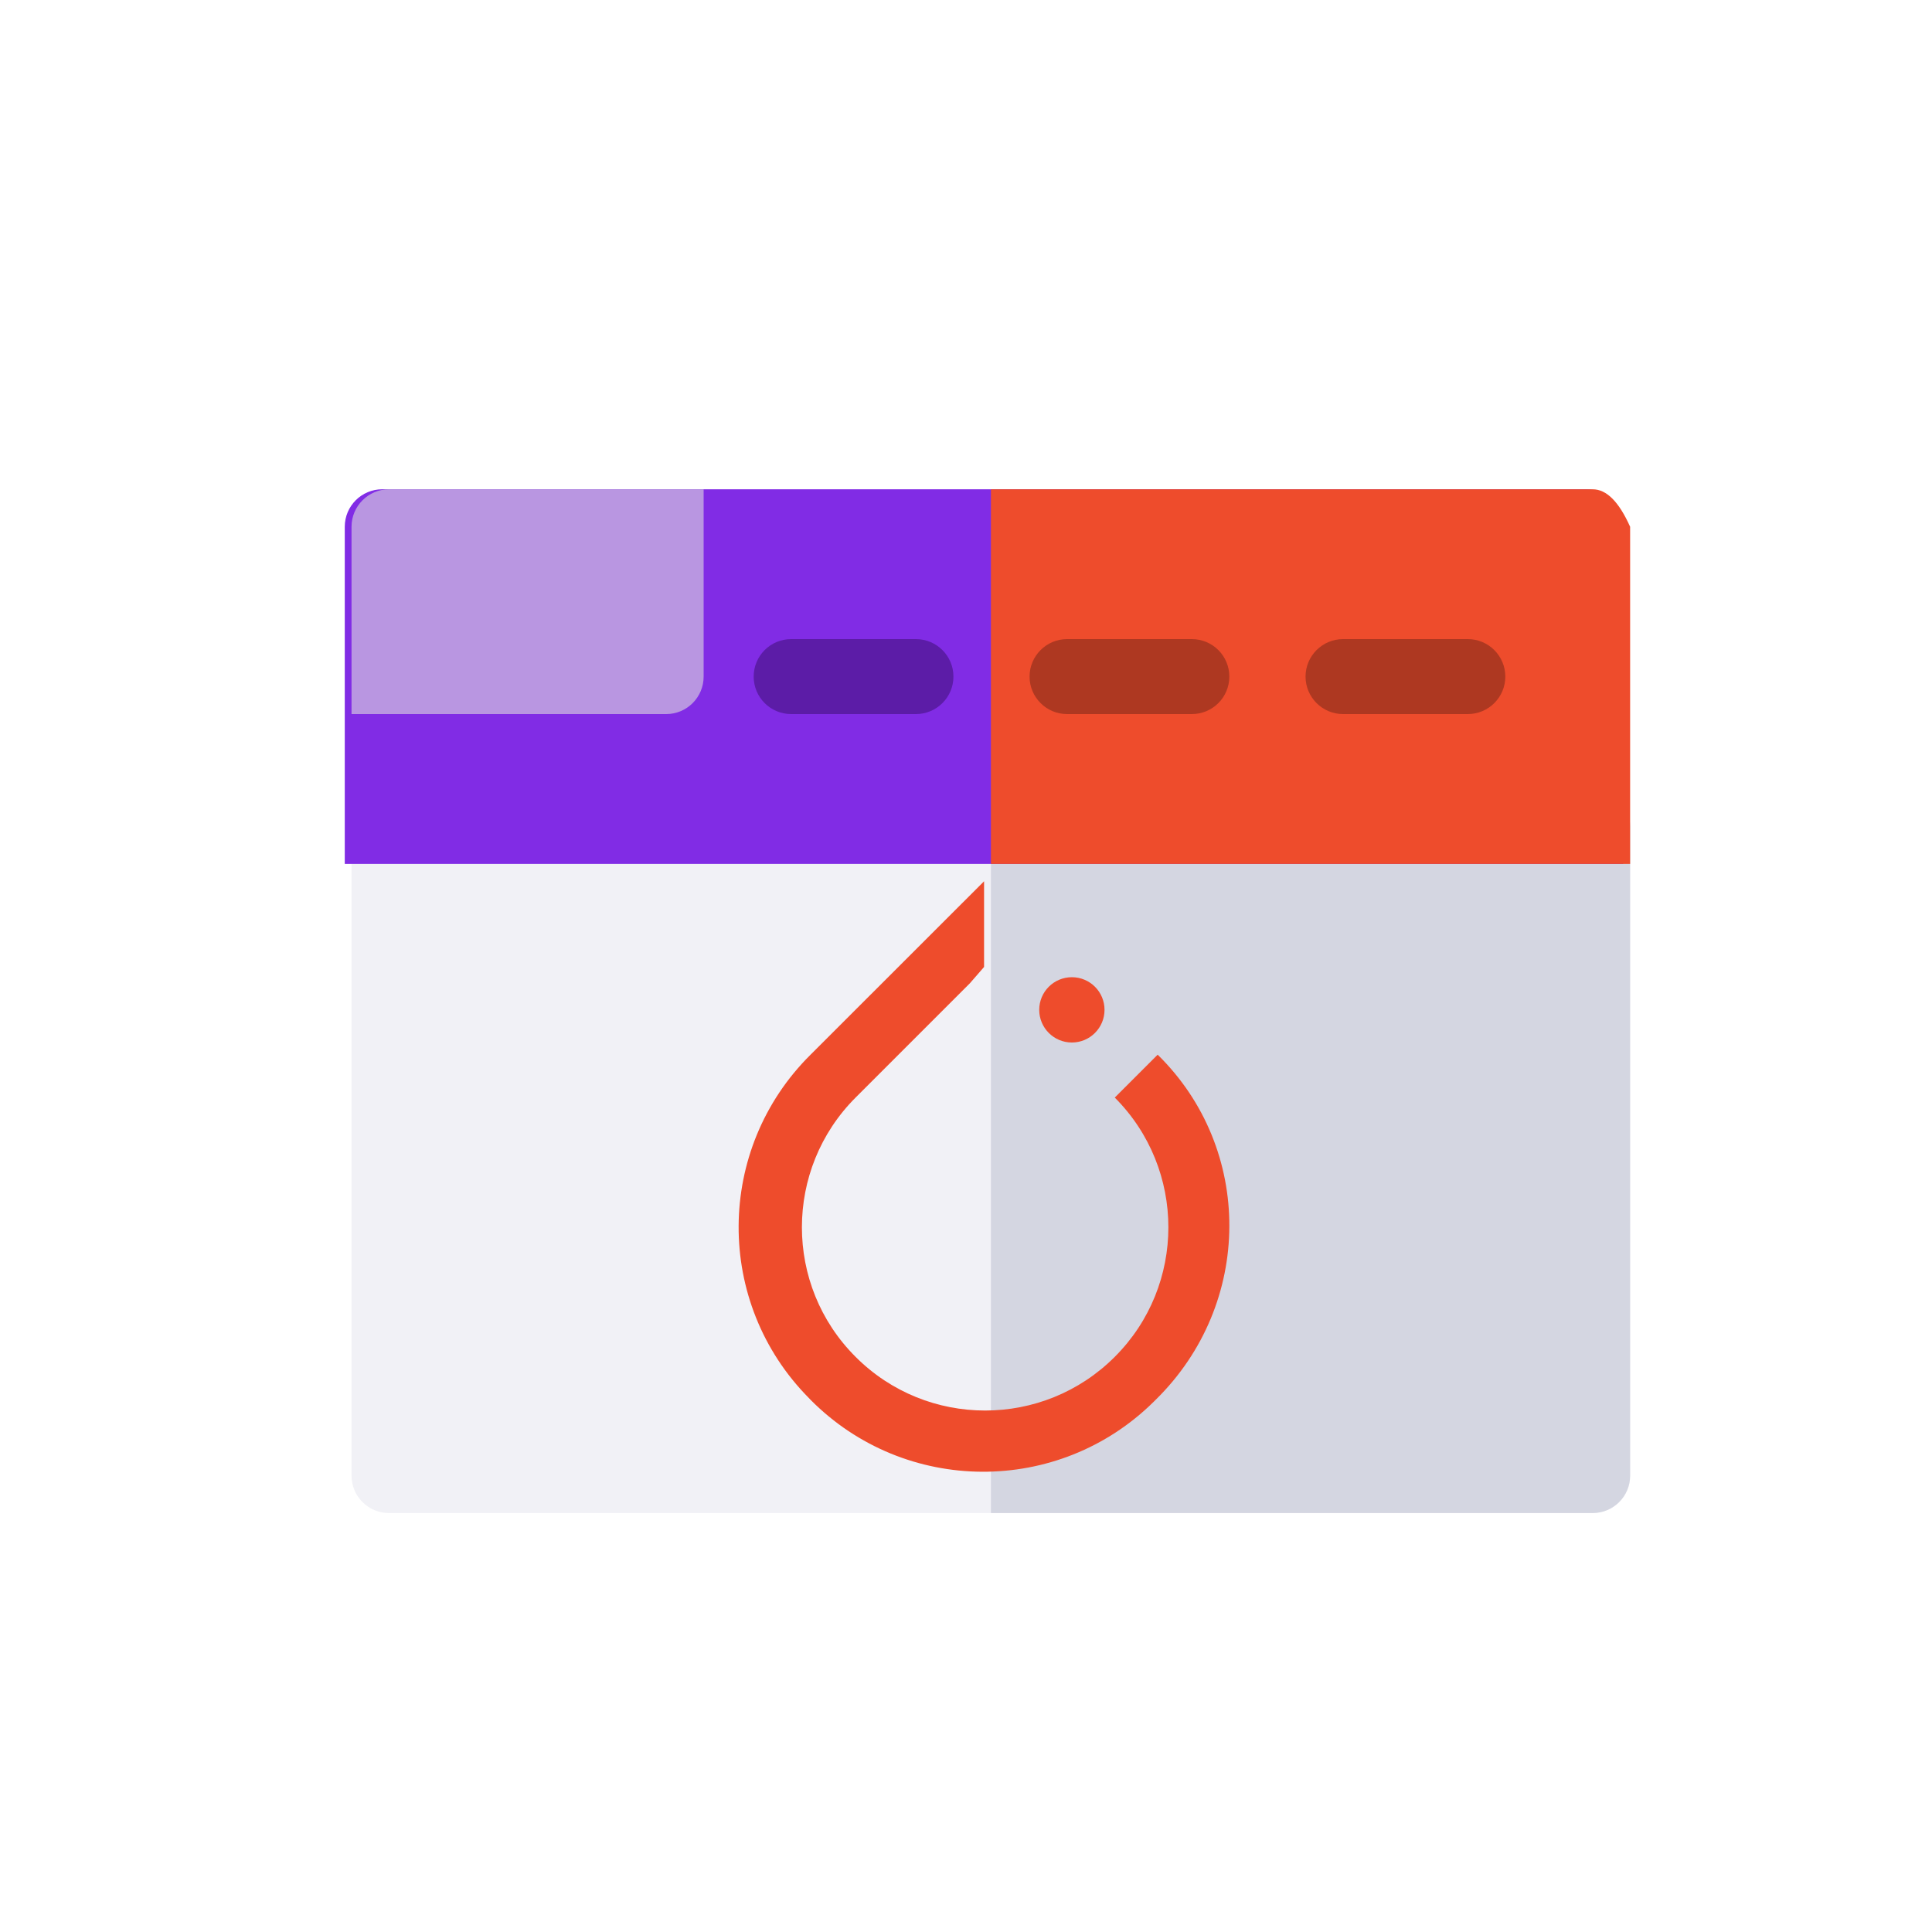
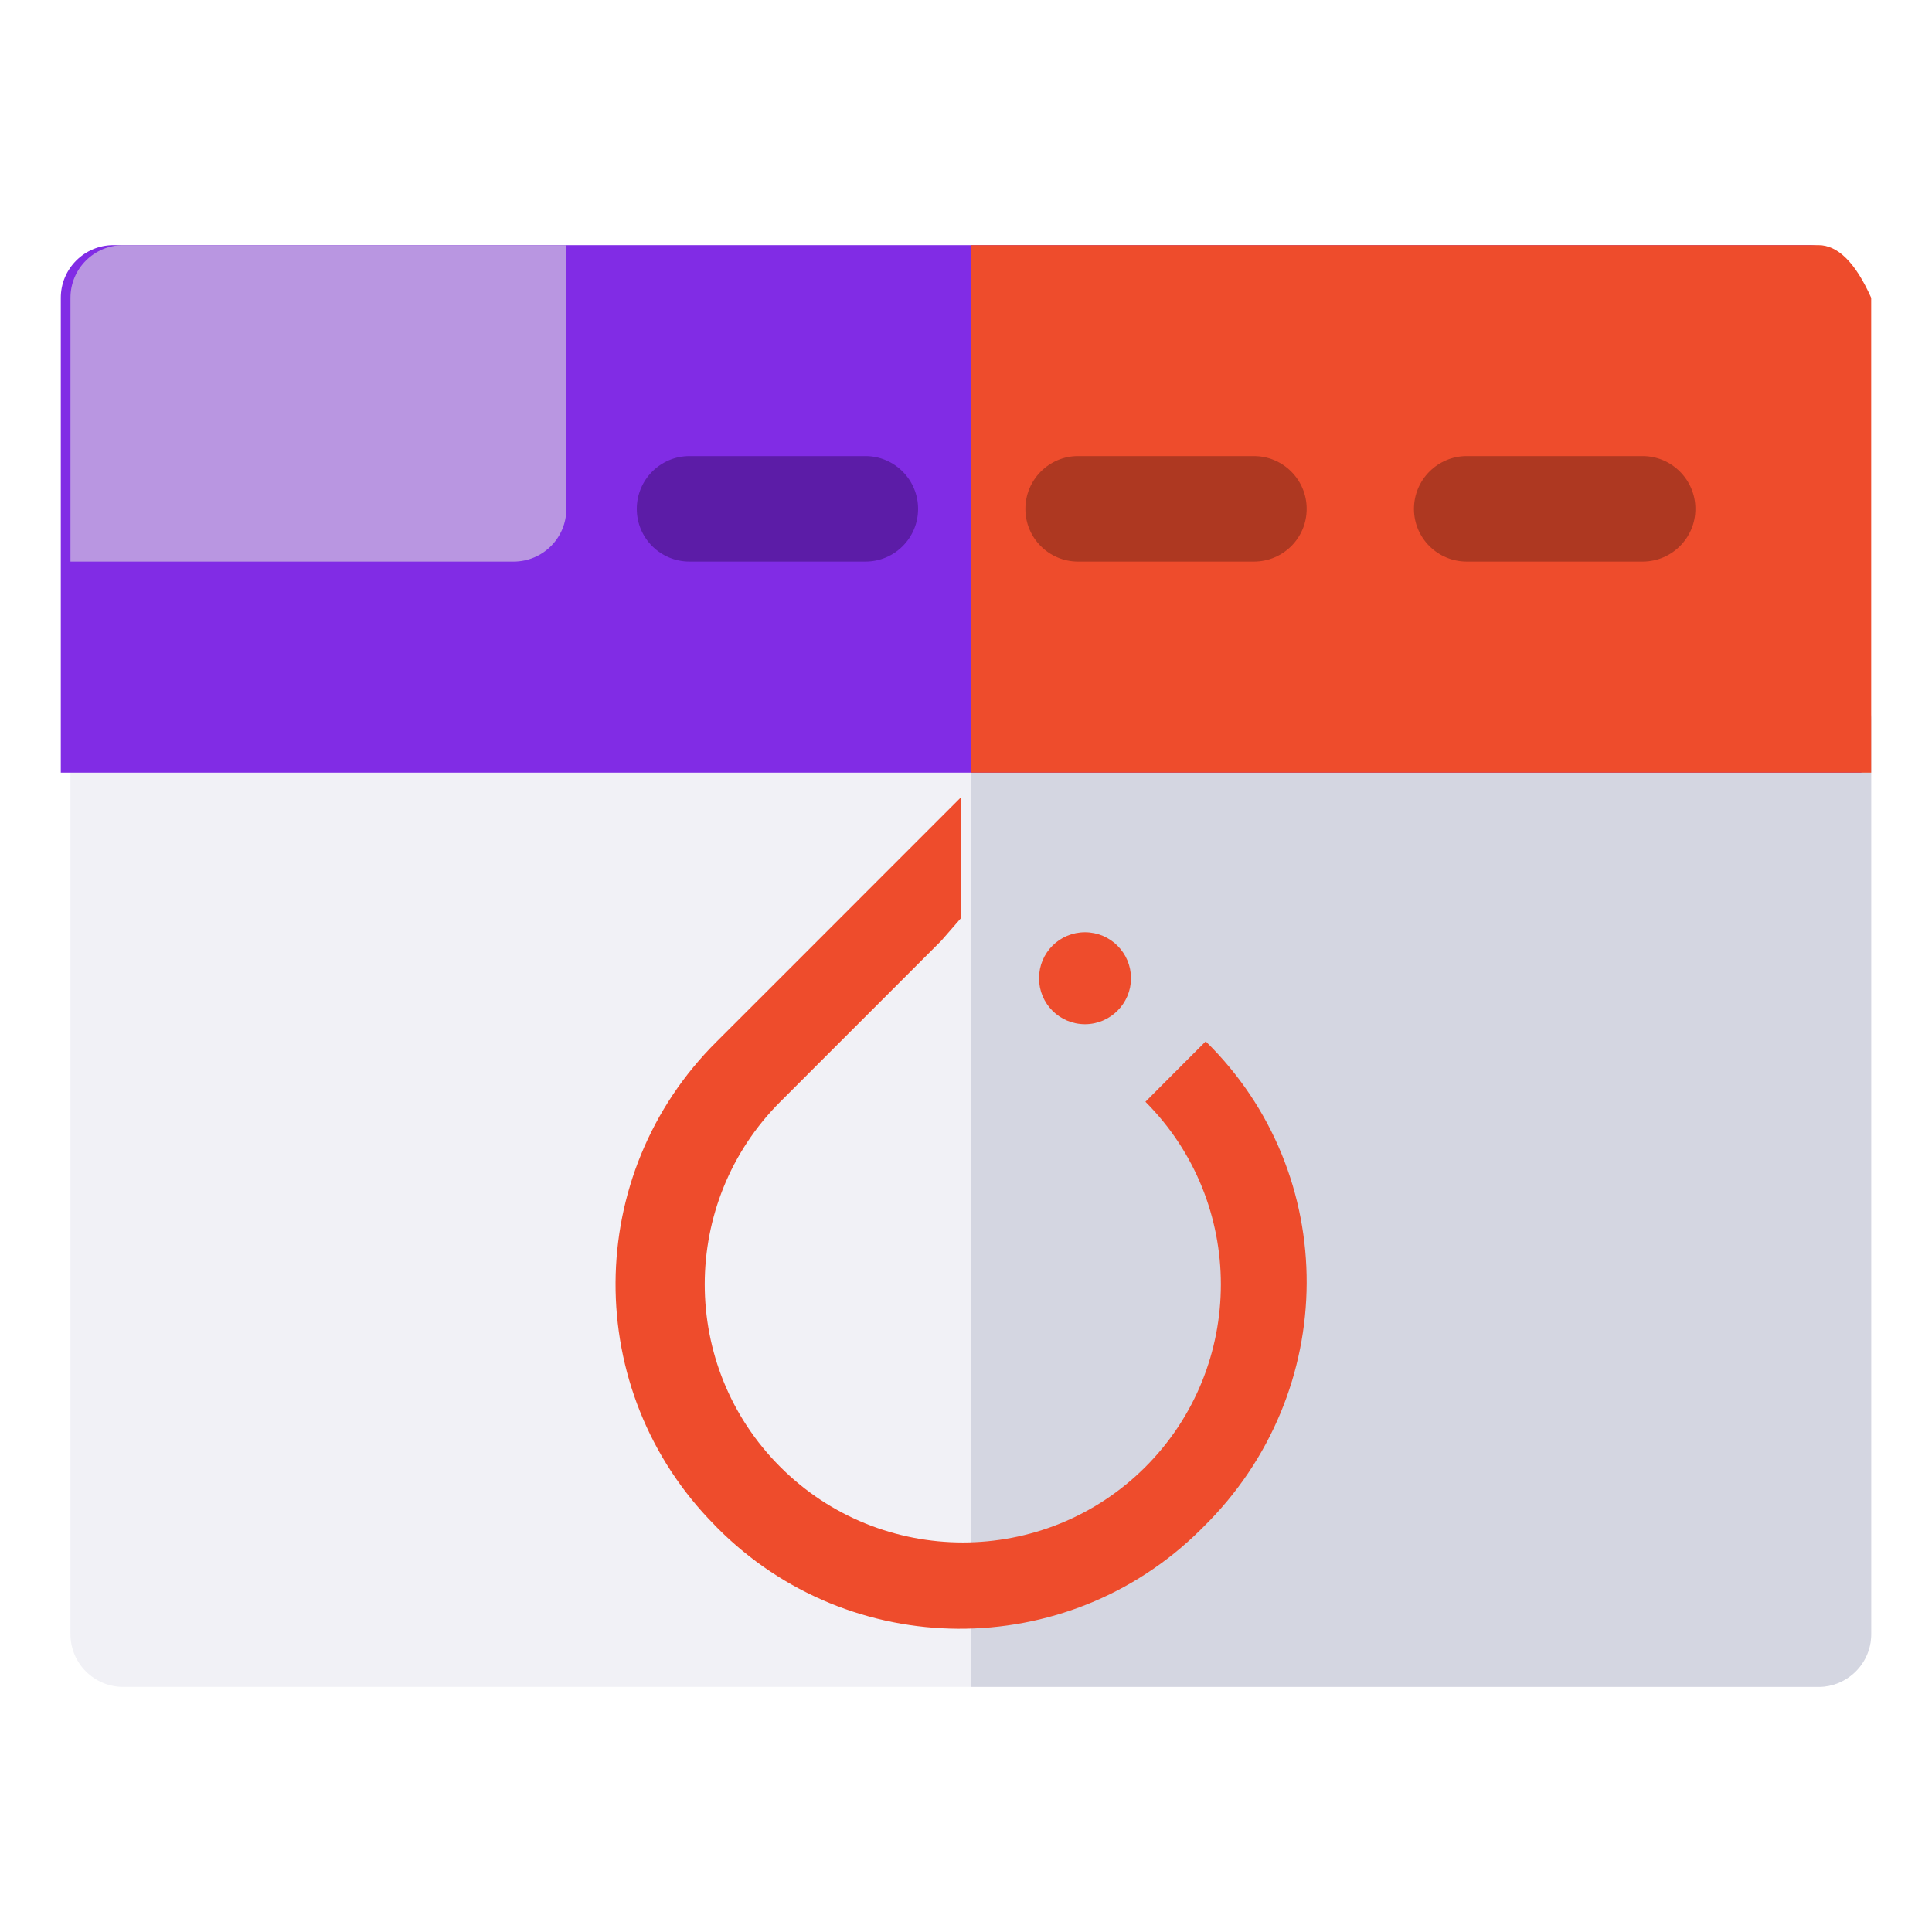
- <svg xmlns="http://www.w3.org/2000/svg" xmlns:xlink="http://www.w3.org/1999/xlink" version="1.1" preserveAspectRatio="xMidYMid meet" viewBox="0 0 200 200" width="200" height="200">
+ <svg xmlns="http://www.w3.org/2000/svg" xmlns:xlink="http://www.w3.org/1999/xlink" version="1.1" preserveAspectRatio="xMidYMid meet" viewBox="0 0 150 150" width="150" height="150">
  <defs>
-     <path d="M164.87 156.63C152.42 156.63 52.74 156.63 40.27 156.63C38.13 156.63 36.39 154.9 36.39 152.76C36.39 146.04 36.39 92.27 36.39 85.55C36.39 83.41 38.13 81.67 40.27 81.67C52.74 81.67 152.42 81.67 164.87 81.67C167.01 81.67 168.75 83.41 168.75 85.55C168.75 98.99 168.75 146.04 168.75 152.76C168.75 154.9 167.01 156.63 164.87 156.63Z" id="a3ImPddZMT" />
-     <path d="M164.87 156.63C152.42 156.63 52.74 156.63 40.27 156.63C38.13 156.63 36.39 154.9 36.39 152.76C36.39 146.04 36.39 92.27 36.39 85.55C36.39 83.41 38.13 81.67 40.27 81.67C52.74 81.67 152.42 81.67 164.87 81.67C167.01 81.67 168.75 83.41 168.75 85.55C168.75 98.99 168.75 146.04 168.75 152.76C168.75 154.9 167.01 156.63 164.87 156.63Z" id="b1rlEHO5r6" />
-     <path d="M102.58 156.63C139.95 156.63 160.72 156.63 164.87 156.63C167.01 156.63 168.75 154.9 168.75 152.76C168.75 146.04 168.75 92.27 168.75 85.55C168.75 83.41 167.01 81.67 164.87 81.67C156.57 81.67 135.8 81.67 102.58 81.67C102.58 96.67 102.58 149.14 102.58 156.63Z" id="b3BkBdnuXK" />
-     <path d="M102.58 156.63C139.95 156.63 160.72 156.63 164.87 156.63C167.01 156.63 168.75 154.9 168.75 152.76C168.75 146.04 168.75 92.27 168.75 85.55C168.75 83.41 167.01 81.67 164.87 81.67C156.57 81.67 135.8 81.67 102.58 81.67C102.58 96.67 102.58 149.14 102.58 156.63Z" id="aaxl1OLib" />
-     <path d="M35.69 54.53C35.69 56.86 35.69 68.49 35.69 89.43C48.92 89.43 154.8 89.43 168.03 89.43C168.03 68.49 168.03 56.86 168.03 54.53C168.03 52.39 166.31 50.65 164.16 50.65C139.24 50.65 52.02 50.65 39.57 50.65C37.42 50.65 35.69 52.39 35.69 54.53Z" id="b9r7SMUuO" />
-     <path d="M35.69 54.53C35.69 56.86 35.69 68.49 35.69 89.43C48.92 89.43 154.8 89.43 168.03 89.43C168.03 68.49 168.03 56.86 168.03 54.53C168.03 52.39 166.31 50.65 164.16 50.65C139.24 50.65 52.02 50.65 39.57 50.65C37.42 50.65 35.69 52.39 35.69 54.53Z" id="dck4GUNR2" />
-     <path d="M102.58 50.65C102.58 53.24 102.58 66.16 102.58 89.43L168.75 89.43C168.75 68.49 168.75 56.86 168.75 54.53C167.59 51.94 166.31 50.65 164.87 50.65C160.72 50.65 139.95 50.65 102.58 50.65Z" id="a2obOQWExj" />
-     <path d="M102.58 50.65C102.58 53.24 102.58 66.16 102.58 89.43L168.75 89.43C168.75 68.49 168.75 56.86 168.75 54.53C167.59 51.94 166.31 50.65 164.87 50.65C160.72 50.65 139.95 50.65 102.58 50.65Z" id="c44d8o0MZ" />
-     <path d="M36.39 54.53C36.39 55.82 36.39 62.28 36.39 73.92C55.94 73.92 66.8 73.92 68.97 73.92C71.11 73.92 72.84 72.18 72.84 70.04C72.84 68.75 72.84 62.28 72.84 50.65C53.3 50.65 42.45 50.65 40.27 50.65C38.13 50.65 36.39 52.39 36.39 54.53Z" id="haRFdOmPT" />
-     <path d="M36.39 54.53C36.39 55.82 36.39 62.28 36.39 73.92C55.94 73.92 66.8 73.92 68.97 73.92C71.11 73.92 72.84 72.18 72.84 70.04C72.84 68.75 72.84 62.28 72.84 50.65C53.3 50.65 42.45 50.65 40.27 50.65C38.13 50.65 36.39 52.39 36.39 54.53Z" id="b38pRG4Vr" />
-     <path d="M78.02 70.04C78.02 67.9 79.75 66.16 81.9 66.16C83.19 66.16 93.53 66.16 94.82 66.16C96.96 66.16 98.7 67.9 98.7 70.04C98.7 72.18 96.96 73.92 94.82 73.92C92.23 73.92 83.19 73.92 81.9 73.92C79.75 73.92 78.02 72.18 78.02 70.04Z" id="aS7FUw48q" />
-     <path d="M78.02 70.04C78.02 67.9 79.75 66.16 81.9 66.16C83.19 66.16 93.53 66.16 94.82 66.16C96.96 66.16 98.7 67.9 98.7 70.04C98.7 72.18 96.96 73.92 94.82 73.92C92.23 73.92 83.19 73.92 81.9 73.92C79.75 73.92 78.02 72.18 78.02 70.04Z" id="bNsc8d26v" />
-     <path d="M135.15 70.04C135.15 67.9 136.89 66.16 139.03 66.16C140.32 66.16 150.66 66.16 151.95 66.16C154.09 66.16 155.83 67.9 155.83 70.04C155.83 72.18 154.09 73.92 151.95 73.92C149.36 73.92 140.32 73.92 139.03 73.92C136.89 73.92 135.15 72.18 135.15 70.04Z" id="ampM1vgC" />
-     <path d="M135.15 70.04C135.15 67.9 136.89 66.16 139.03 66.16C140.32 66.16 150.66 66.16 151.95 66.16C154.09 66.16 155.83 67.9 155.83 70.04C155.83 72.18 154.09 73.92 151.95 73.92C149.36 73.92 140.32 73.92 139.03 73.92C136.89 73.92 135.15 72.18 135.15 70.04Z" id="aVu9UAt2E" />
-     <path d="M106.58 70.04C106.58 67.9 108.32 66.16 110.46 66.16C111.76 66.16 122.09 66.16 123.38 66.16C125.53 66.16 127.26 67.9 127.26 70.04C127.26 72.18 125.53 73.92 123.38 73.92C120.8 73.92 111.76 73.92 110.46 73.92C108.32 73.92 106.58 72.18 106.58 70.04Z" id="jJzvUM4GW" />
-     <path d="M106.58 70.04C106.58 67.9 108.32 66.16 110.46 66.16C111.76 66.16 122.09 66.16 123.38 66.16C125.53 66.16 127.26 67.9 127.26 70.04C127.26 72.18 125.53 73.92 123.38 73.92C120.8 73.92 111.76 73.92 110.46 73.92C108.32 73.92 106.58 72.18 106.58 70.04Z" id="h282FZ25qP" />
-     <path d="M115.4 140.46C108 147.87 95.96 147.87 88.57 140.46C81.16 133.07 81.16 121.03 88.57 113.62C89.35 112.84 93.29 108.9 100.4 101.79C100.5 101.68 100.99 101.11 101.87 100.1C101.87 94.78 101.87 91.82 101.87 91.23C91.1 102 85.11 107.99 83.91 109.18C74.05 118.95 73.97 134.86 83.73 144.72C83.79 144.78 83.85 144.85 83.91 144.91C93.68 154.76 109.59 154.85 119.45 145.09C119.51 145.02 119.57 144.96 119.63 144.91C129.77 134.97 129.77 118.91 119.84 109.18C118.95 110.07 115.84 113.18 115.4 113.62C122.8 121.03 122.8 133.07 115.4 140.46Z" id="h4IMK6OLKO" />
-     <path d="M115.4 140.46C108 147.87 95.96 147.87 88.57 140.46C81.16 133.07 81.16 121.03 88.57 113.62C89.35 112.84 93.29 108.9 100.4 101.79C100.5 101.68 100.99 101.11 101.87 100.1C101.87 94.78 101.87 91.82 101.87 91.23C91.1 102 85.11 107.99 83.91 109.18C74.05 118.95 73.97 134.86 83.73 144.72C83.79 144.78 83.85 144.85 83.91 144.91C93.68 154.76 109.59 154.85 119.45 145.09C119.51 145.02 119.57 144.96 119.63 144.91C129.77 134.97 129.77 118.91 119.84 109.18C118.95 110.07 115.84 113.18 115.4 113.62C122.8 121.03 122.8 133.07 115.4 140.46Z" id="b3OixvbhpO" />
-     <path d="M107.58 104.54C107.58 106.4 109.09 107.92 110.96 107.92C112.83 107.92 114.34 106.4 114.34 104.54C114.34 102.67 112.83 101.16 110.96 101.16C109.09 101.16 107.58 102.67 107.58 104.54Z" id="b1srk0lPf" />
-     <path d="M107.58 104.54C107.58 106.4 109.09 107.92 110.96 107.92C112.83 107.92 114.34 106.4 114.34 104.54C114.34 102.67 112.83 101.16 110.96 101.16C109.09 101.16 107.58 102.67 107.58 104.54Z" id="a2wxj2U98f" />
+     <path d="M141.18 130.97C128.02 130.97 22.73 130.97 9.57 130.97C7.31 130.97 5.47 129.14 5.47 126.88C5.47 119.79 5.47 62.98 5.47 55.89C5.47 53.63 7.31 51.79 9.57 51.79C22.73 51.79 128.02 51.79 141.18 51.79C143.44 51.79 145.28 53.63 145.28 55.89C145.28 70.09 145.28 119.79 145.28 126.88C145.28 129.14 143.44 130.97 141.18 130.97Z" id="ekaCsFFP3" />
+     <path d="M141.18 130.97C128.02 130.97 22.73 130.97 9.57 130.97C7.31 130.97 5.47 129.14 5.47 126.88C5.47 119.79 5.47 62.98 5.47 55.89C5.47 53.63 7.31 51.79 9.57 51.79C22.73 51.79 128.02 51.79 141.18 51.79C143.44 51.79 145.28 53.63 145.28 55.89C145.28 70.09 145.28 119.79 145.28 126.88C145.28 129.14 143.44 130.97 141.18 130.97Z" id="a4pOpSvavL" />
+     <path d="M75.38 130.97C114.86 130.97 136.79 130.97 141.18 130.97C143.44 130.97 145.28 129.14 145.28 126.88C145.28 119.79 145.28 62.98 145.28 55.89C145.28 53.63 143.44 51.79 141.18 51.79C132.41 51.79 110.47 51.79 75.38 51.79C75.38 67.63 75.38 123.06 75.38 130.97Z" id="b1WXXNt8tt" />
+     <path d="M75.38 130.97C114.86 130.97 136.79 130.97 141.18 130.97C143.44 130.97 145.28 129.14 145.28 126.88C145.28 119.79 145.28 62.98 145.28 55.89C145.28 53.63 143.44 51.79 141.18 51.79C132.41 51.79 110.47 51.79 75.38 51.79C75.38 67.63 75.38 123.06 75.38 130.97Z" id="a6oRJw3rH3" />
+     <path d="M4.72 23.12C4.72 25.58 4.72 37.87 4.72 59.99C18.7 59.99 130.54 59.99 144.52 59.99C144.52 37.87 144.52 25.58 144.52 23.12C144.52 20.86 142.69 19.03 140.42 19.03C114.1 19.03 21.98 19.03 8.82 19.03C6.55 19.03 4.72 20.86 4.72 23.12Z" id="d1R977p8X" />
+     <path d="M4.72 23.12C4.72 25.58 4.72 37.87 4.72 59.99C18.7 59.99 130.54 59.99 144.52 59.99C144.52 37.87 144.52 25.58 144.52 23.12C144.52 20.86 142.69 19.03 140.42 19.03C114.1 19.03 21.98 19.03 8.82 19.03C6.55 19.03 4.72 20.86 4.72 23.12Z" id="bjtXB15bp" />
+     <path d="M75.38 19.03C75.38 21.76 75.38 35.41 75.38 59.99L145.28 59.99C145.28 37.87 145.28 25.58 145.28 23.12C144.06 20.39 142.69 19.03 141.18 19.03C136.79 19.03 114.86 19.03 75.38 19.03Z" id="a2dVbTqwSb" />
+     <path d="M75.38 19.03C75.38 21.76 75.38 35.41 75.38 59.99L145.28 59.99C145.28 37.87 145.28 25.58 145.28 23.12C144.06 20.39 142.69 19.03 141.18 19.03C136.79 19.03 114.86 19.03 75.38 19.03Z" id="n1YV7HLF7M" />
+     <path d="M5.47 23.12C5.47 24.48 5.47 31.31 5.47 43.6C26.11 43.6 37.58 43.6 39.87 43.6C42.14 43.6 43.97 41.77 43.97 39.51C43.97 38.14 43.97 31.31 43.97 19.03C23.33 19.03 11.87 19.03 9.57 19.03C7.31 19.03 5.47 20.86 5.47 23.12Z" id="cWReQe9jP" />
+     <path d="M5.47 23.12C5.47 24.48 5.47 31.31 5.47 43.6C26.11 43.6 37.58 43.6 39.87 43.6C42.14 43.6 43.97 41.77 43.97 39.51C43.97 38.14 43.97 31.31 43.97 19.03C23.33 19.03 11.87 19.03 9.57 19.03C7.31 19.03 5.47 20.86 5.47 23.12Z" id="b7xzMrgu8" />
+     <path d="M49.44 39.51C49.44 37.25 51.27 35.41 53.54 35.41C54.9 35.41 65.82 35.41 67.19 35.41C69.45 35.41 71.28 37.25 71.28 39.51C71.28 41.77 69.45 43.6 67.19 43.6C64.45 43.6 54.9 43.6 53.54 43.6C51.27 43.6 49.44 41.77 49.44 39.51Z" id="a2g6DHtmx4" />
+     <path d="M49.44 39.51C49.44 37.25 51.27 35.41 53.54 35.41C54.9 35.41 65.82 35.41 67.19 35.41C69.45 35.41 71.28 37.25 71.28 39.51C71.28 41.77 69.45 43.6 67.19 43.6C64.45 43.6 54.9 43.6 53.54 43.6C51.27 43.6 49.44 41.77 49.44 39.51Z" id="a3Sv4rCfh" />
+     <path d="M109.78 39.51C109.78 37.25 111.62 35.41 113.88 35.41C115.24 35.41 126.17 35.41 127.53 35.41C129.79 35.41 131.63 37.25 131.63 39.51C131.63 41.77 129.79 43.6 127.53 43.6C124.8 43.6 115.24 43.6 113.88 43.6C111.62 43.6 109.78 41.77 109.78 39.51Z" id="c6KVFMMRI" />
+     <path d="M109.78 39.51C109.78 37.25 111.62 35.41 113.88 35.41C115.24 35.41 126.17 35.41 127.53 35.41C129.79 35.41 131.63 37.25 131.63 39.51C131.63 41.77 129.79 43.6 127.53 43.6C124.8 43.6 115.24 43.6 113.88 43.6C111.62 43.6 109.78 41.77 109.78 39.51Z" id="c6JhNsx80" />
+     <path d="M79.61 39.51C79.61 37.25 81.44 35.41 83.7 35.41C85.07 35.41 95.99 35.41 97.35 35.41C99.62 35.41 101.45 37.25 101.45 39.51C101.45 41.77 99.62 43.6 97.35 43.6C94.63 43.6 85.07 43.6 83.7 43.6C81.44 43.6 79.61 41.77 79.61 39.51Z" id="edeYQ9qZ4" />
+     <path d="M79.61 39.51C79.61 37.25 81.44 35.41 83.7 35.41C85.07 35.41 95.99 35.41 97.35 35.41C99.62 35.41 101.45 37.25 101.45 39.51C101.45 41.77 99.62 43.6 97.35 43.6C94.63 43.6 85.07 43.6 83.7 43.6C81.44 43.6 79.61 41.77 79.61 39.51Z" id="b1b9xbhBTD" />
+     <path d="M88.93 113.89C81.11 121.71 68.39 121.71 60.58 113.89C52.76 106.08 52.76 93.36 60.58 85.54C61.4 84.72 65.57 80.55 73.08 73.04C73.18 72.92 73.7 72.33 74.63 71.26C74.63 65.63 74.63 62.51 74.63 61.88C63.25 73.26 56.93 79.59 55.66 80.85C45.24 91.17 45.16 107.97 55.47 118.39C55.53 118.45 55.59 118.52 55.66 118.59C65.98 129 82.78 129.09 93.2 118.78C93.27 118.71 93.33 118.65 93.39 118.59C104.1 108.09 104.1 91.12 93.61 80.85C92.67 81.79 89.39 85.08 88.93 85.54C96.74 93.36 96.74 106.08 88.93 113.89Z" id="e1zaDfTWMi" />
+     <path d="M88.93 113.89C81.11 121.71 68.39 121.71 60.58 113.89C52.76 106.08 52.76 93.36 60.58 85.54C61.4 84.72 65.57 80.55 73.08 73.04C73.18 72.92 73.7 72.33 74.63 71.26C74.63 65.63 74.63 62.51 74.63 61.88C63.25 73.26 56.93 79.59 55.66 80.85C45.24 91.17 45.16 107.97 55.47 118.39C55.53 118.45 55.59 118.52 55.66 118.59C65.98 129 82.78 129.09 93.2 118.78C93.27 118.71 93.33 118.65 93.39 118.59C104.1 108.09 104.1 91.12 93.61 80.85C92.67 81.79 89.39 85.08 88.93 85.54C96.74 93.36 96.74 106.08 88.93 113.89Z" id="e3jydmGU7" />
+     <path d="M80.67 75.95C80.67 77.92 82.26 79.52 84.24 79.52C86.2 79.52 87.81 77.92 87.81 75.95C87.81 73.97 86.2 72.38 84.24 72.38C82.26 72.38 80.67 73.97 80.67 75.95Z" id="e1y7sJeD1e" />
+     <path d="M80.67 75.95C80.67 77.92 82.26 79.52 84.24 79.52C86.2 79.52 87.81 77.92 87.81 75.95C87.81 73.97 86.2 72.38 84.24 72.38C82.26 72.38 80.67 73.97 80.67 75.95Z" id="bocxNZcTl" />
  </defs>
  <g>
    <g>
      <g>
        <g>
-           <use xlink:href="#a3ImPddZMT" opacity="1" fill="#f1f1f6" fill-opacity="1" />
+           <use xlink:href="#ekaCsFFP3" opacity="1" fill="#f1f1f6" fill-opacity="1" />
          <g>
-             <use xlink:href="#a3ImPddZMT" opacity="1" fill-opacity="0" stroke="#000000" stroke-width="1" stroke-opacity="0" />
+             <use xlink:href="#ekaCsFFP3" opacity="1" fill-opacity="0" stroke="#000000" stroke-width="1" stroke-opacity="0" />
          </g>
        </g>
        <g>
-           <use xlink:href="#b1rlEHO5r6" opacity="1" fill="#000000" fill-opacity="0" />
+           <use xlink:href="#a4pOpSvavL" opacity="1" fill="#000000" fill-opacity="0" />
          <g>
-             <use xlink:href="#b1rlEHO5r6" opacity="1" fill-opacity="0" stroke="#000000" stroke-width="1" stroke-opacity="0" />
+             <use xlink:href="#a4pOpSvavL" opacity="1" fill-opacity="0" stroke="#000000" stroke-width="1" stroke-opacity="0" />
          </g>
        </g>
        <g>
-           <use xlink:href="#b3BkBdnuXK" opacity="1" fill="#d4d6e1" fill-opacity="1" />
+           <use xlink:href="#b1WXXNt8tt" opacity="1" fill="#d4d6e1" fill-opacity="1" />
          <g>
-             <use xlink:href="#b3BkBdnuXK" opacity="1" fill-opacity="0" stroke="#000000" stroke-width="1" stroke-opacity="0" />
+             <use xlink:href="#b1WXXNt8tt" opacity="1" fill-opacity="0" stroke="#000000" stroke-width="1" stroke-opacity="0" />
          </g>
        </g>
        <g>
-           <use xlink:href="#aaxl1OLib" opacity="1" fill="#000000" fill-opacity="0" />
+           <use xlink:href="#a6oRJw3rH3" opacity="1" fill="#000000" fill-opacity="0" />
          <g>
-             <use xlink:href="#aaxl1OLib" opacity="1" fill-opacity="0" stroke="#000000" stroke-width="1" stroke-opacity="0" />
+             <use xlink:href="#a6oRJw3rH3" opacity="1" fill-opacity="0" stroke="#000000" stroke-width="1" stroke-opacity="0" />
          </g>
        </g>
        <g>
-           <use xlink:href="#b9r7SMUuO" opacity="1" fill="#812ce5" fill-opacity="1" />
+           <use xlink:href="#d1R977p8X" opacity="1" fill="#812ce5" fill-opacity="1" />
          <g>
-             <use xlink:href="#b9r7SMUuO" opacity="1" fill-opacity="0" stroke="#000000" stroke-width="1" stroke-opacity="0" />
+             <use xlink:href="#d1R977p8X" opacity="1" fill-opacity="0" stroke="#000000" stroke-width="1" stroke-opacity="0" />
          </g>
        </g>
        <g>
-           <use xlink:href="#dck4GUNR2" opacity="1" fill="#000000" fill-opacity="0" />
+           <use xlink:href="#bjtXB15bp" opacity="1" fill="#000000" fill-opacity="0" />
          <g>
-             <use xlink:href="#dck4GUNR2" opacity="1" fill-opacity="0" stroke="#000000" stroke-width="1" stroke-opacity="0" />
+             <use xlink:href="#bjtXB15bp" opacity="1" fill-opacity="0" stroke="#000000" stroke-width="1" stroke-opacity="0" />
          </g>
        </g>
        <g>
-           <use xlink:href="#a2obOQWExj" opacity="1" fill="#ee4c2c" fill-opacity="1" />
+           <use xlink:href="#a2dVbTqwSb" opacity="1" fill="#ee4c2c" fill-opacity="1" />
          <g>
-             <use xlink:href="#a2obOQWExj" opacity="1" fill-opacity="0" stroke="#000000" stroke-width="1" stroke-opacity="0" />
+             <use xlink:href="#a2dVbTqwSb" opacity="1" fill-opacity="0" stroke="#000000" stroke-width="1" stroke-opacity="0" />
          </g>
        </g>
        <g>
-           <use xlink:href="#c44d8o0MZ" opacity="1" fill="#000000" fill-opacity="0" />
+           <use xlink:href="#n1YV7HLF7M" opacity="1" fill="#000000" fill-opacity="0" />
          <g>
-             <use xlink:href="#c44d8o0MZ" opacity="1" fill-opacity="0" stroke="#000000" stroke-width="1" stroke-opacity="0" />
+             <use xlink:href="#n1YV7HLF7M" opacity="1" fill-opacity="0" stroke="#000000" stroke-width="1" stroke-opacity="0" />
          </g>
        </g>
        <g>
-           <use xlink:href="#haRFdOmPT" opacity="1" fill="#b996e1" fill-opacity="1" />
+           <use xlink:href="#cWReQe9jP" opacity="1" fill="#b996e1" fill-opacity="1" />
          <g>
-             <use xlink:href="#haRFdOmPT" opacity="1" fill-opacity="0" stroke="#000000" stroke-width="1" stroke-opacity="0" />
+             <use xlink:href="#cWReQe9jP" opacity="1" fill-opacity="0" stroke="#000000" stroke-width="1" stroke-opacity="0" />
          </g>
        </g>
        <g>
-           <use xlink:href="#b38pRG4Vr" opacity="1" fill="#000000" fill-opacity="0" />
+           <use xlink:href="#b7xzMrgu8" opacity="1" fill="#000000" fill-opacity="0" />
          <g>
-             <use xlink:href="#b38pRG4Vr" opacity="1" fill-opacity="0" stroke="#000000" stroke-width="1" stroke-opacity="0" />
+             <use xlink:href="#b7xzMrgu8" opacity="1" fill-opacity="0" stroke="#000000" stroke-width="1" stroke-opacity="0" />
          </g>
        </g>
        <g>
-           <use xlink:href="#aS7FUw48q" opacity="1" fill="#5c1ca7" fill-opacity="1" />
+           <use xlink:href="#a2g6DHtmx4" opacity="1" fill="#5c1ca7" fill-opacity="1" />
          <g>
-             <use xlink:href="#aS7FUw48q" opacity="1" fill-opacity="0" stroke="#000000" stroke-width="1" stroke-opacity="0" />
+             <use xlink:href="#a2g6DHtmx4" opacity="1" fill-opacity="0" stroke="#000000" stroke-width="1" stroke-opacity="0" />
          </g>
        </g>
        <g>
-           <use xlink:href="#bNsc8d26v" opacity="1" fill="#000000" fill-opacity="0" />
+           <use xlink:href="#a3Sv4rCfh" opacity="1" fill="#000000" fill-opacity="0" />
          <g>
-             <use xlink:href="#bNsc8d26v" opacity="1" fill-opacity="0" stroke="#000000" stroke-width="1" stroke-opacity="0" />
+             <use xlink:href="#a3Sv4rCfh" opacity="1" fill-opacity="0" stroke="#000000" stroke-width="1" stroke-opacity="0" />
          </g>
        </g>
        <g>
-           <use xlink:href="#ampM1vgC" opacity="1" fill="#ae3821" fill-opacity="1" />
+           <use xlink:href="#c6KVFMMRI" opacity="1" fill="#ae3821" fill-opacity="1" />
          <g>
-             <use xlink:href="#ampM1vgC" opacity="1" fill-opacity="0" stroke="#000000" stroke-width="1" stroke-opacity="0" />
+             <use xlink:href="#c6KVFMMRI" opacity="1" fill-opacity="0" stroke="#000000" stroke-width="1" stroke-opacity="0" />
          </g>
        </g>
        <g>
-           <use xlink:href="#aVu9UAt2E" opacity="1" fill="#000000" fill-opacity="0" />
+           <use xlink:href="#c6JhNsx80" opacity="1" fill="#000000" fill-opacity="0" />
          <g>
-             <use xlink:href="#aVu9UAt2E" opacity="1" fill-opacity="0" stroke="#000000" stroke-width="1" stroke-opacity="0" />
+             <use xlink:href="#c6JhNsx80" opacity="1" fill-opacity="0" stroke="#000000" stroke-width="1" stroke-opacity="0" />
          </g>
        </g>
        <g>
-           <use xlink:href="#jJzvUM4GW" opacity="1" fill="#ae3821" fill-opacity="1" />
+           <use xlink:href="#edeYQ9qZ4" opacity="1" fill="#ae3821" fill-opacity="1" />
          <g>
-             <use xlink:href="#jJzvUM4GW" opacity="1" fill-opacity="0" stroke="#000000" stroke-width="1" stroke-opacity="0" />
+             <use xlink:href="#edeYQ9qZ4" opacity="1" fill-opacity="0" stroke="#000000" stroke-width="1" stroke-opacity="0" />
          </g>
        </g>
        <g>
-           <use xlink:href="#h282FZ25qP" opacity="1" fill="#000000" fill-opacity="0" />
+           <use xlink:href="#b1b9xbhBTD" opacity="1" fill="#000000" fill-opacity="0" />
          <g>
-             <use xlink:href="#h282FZ25qP" opacity="1" fill-opacity="0" stroke="#000000" stroke-width="1" stroke-opacity="0" />
+             <use xlink:href="#b1b9xbhBTD" opacity="1" fill-opacity="0" stroke="#000000" stroke-width="1" stroke-opacity="0" />
          </g>
        </g>
        <g>
-           <use xlink:href="#h4IMK6OLKO" opacity="1" fill="#ee4c2c" fill-opacity="1" />
+           <use xlink:href="#e1zaDfTWMi" opacity="1" fill="#ee4c2c" fill-opacity="1" />
          <g>
-             <use xlink:href="#h4IMK6OLKO" opacity="1" fill-opacity="0" stroke="#000000" stroke-width="1" stroke-opacity="0" />
+             <use xlink:href="#e1zaDfTWMi" opacity="1" fill-opacity="0" stroke="#000000" stroke-width="1" stroke-opacity="0" />
          </g>
        </g>
        <g>
-           <use xlink:href="#b3OixvbhpO" opacity="1" fill="#000000" fill-opacity="0" />
+           <use xlink:href="#e3jydmGU7" opacity="1" fill="#000000" fill-opacity="0" />
          <g>
-             <use xlink:href="#b3OixvbhpO" opacity="1" fill-opacity="0" stroke="#000000" stroke-width="1" stroke-opacity="0" />
+             <use xlink:href="#e3jydmGU7" opacity="1" fill-opacity="0" stroke="#000000" stroke-width="1" stroke-opacity="0" />
          </g>
        </g>
        <g>
-           <use xlink:href="#b1srk0lPf" opacity="1" fill="#ee4c2c" fill-opacity="1" />
+           <use xlink:href="#e1y7sJeD1e" opacity="1" fill="#ee4c2c" fill-opacity="1" />
          <g>
-             <use xlink:href="#b1srk0lPf" opacity="1" fill-opacity="0" stroke="#000000" stroke-width="1" stroke-opacity="0" />
+             <use xlink:href="#e1y7sJeD1e" opacity="1" fill-opacity="0" stroke="#000000" stroke-width="1" stroke-opacity="0" />
          </g>
        </g>
        <g>
-           <use xlink:href="#a2wxj2U98f" opacity="1" fill="#000000" fill-opacity="0" />
+           <use xlink:href="#bocxNZcTl" opacity="1" fill="#000000" fill-opacity="0" />
          <g>
-             <use xlink:href="#a2wxj2U98f" opacity="1" fill-opacity="0" stroke="#000000" stroke-width="1" stroke-opacity="0" />
+             <use xlink:href="#bocxNZcTl" opacity="1" fill-opacity="0" stroke="#000000" stroke-width="1" stroke-opacity="0" />
          </g>
        </g>
      </g>
    </g>
  </g>
</svg>
